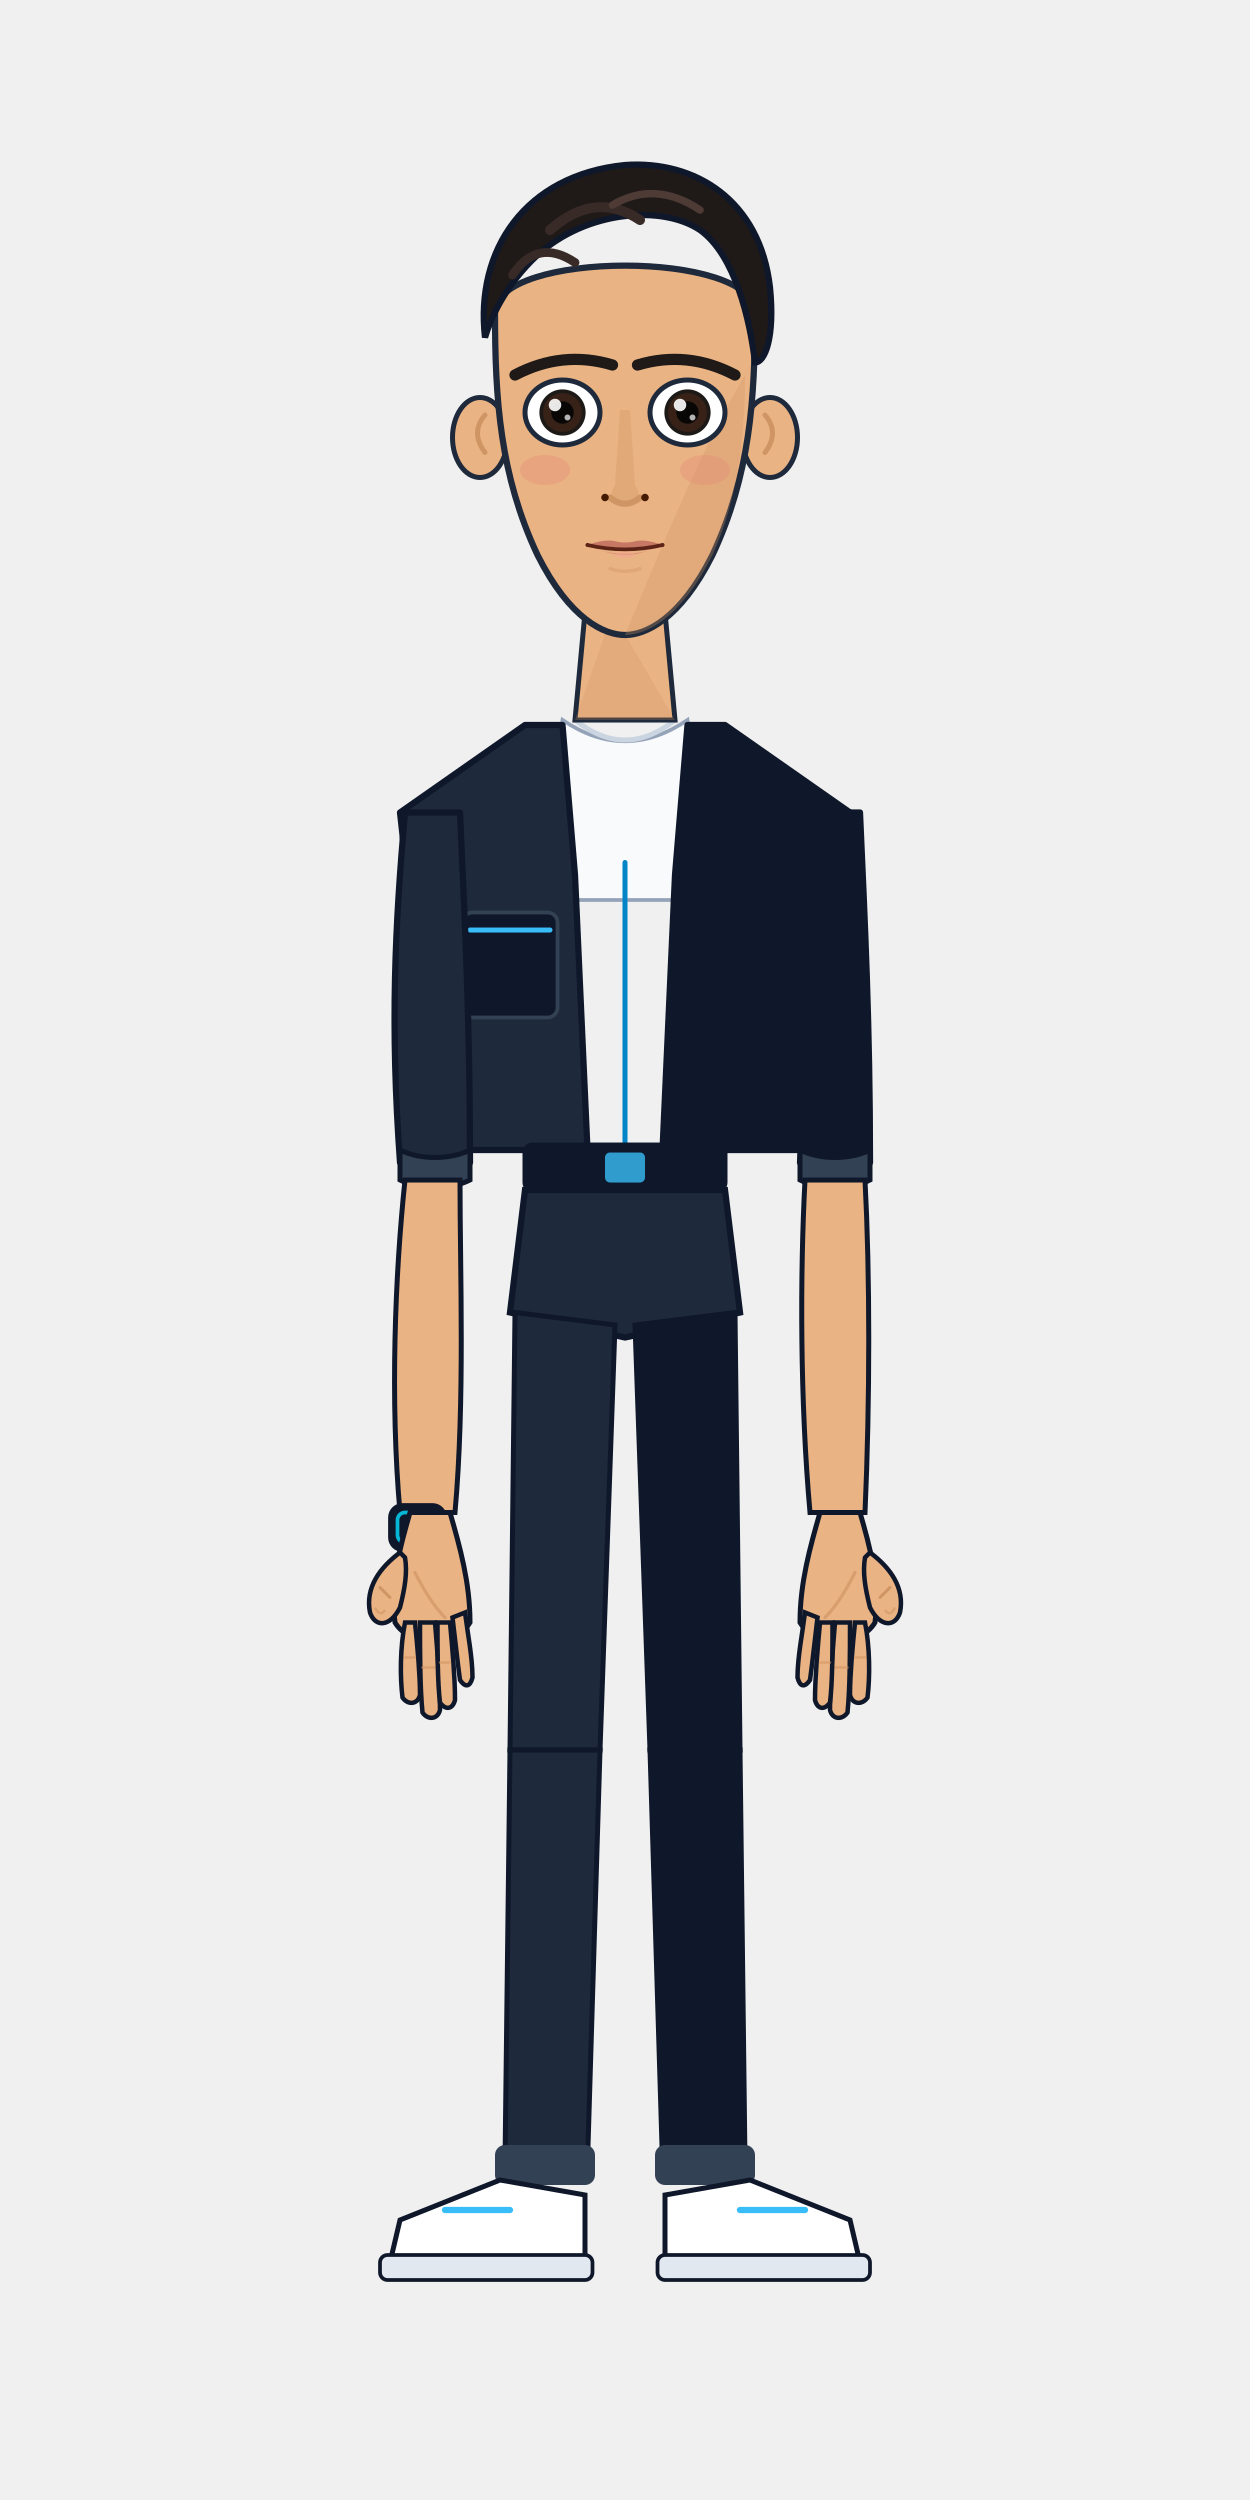
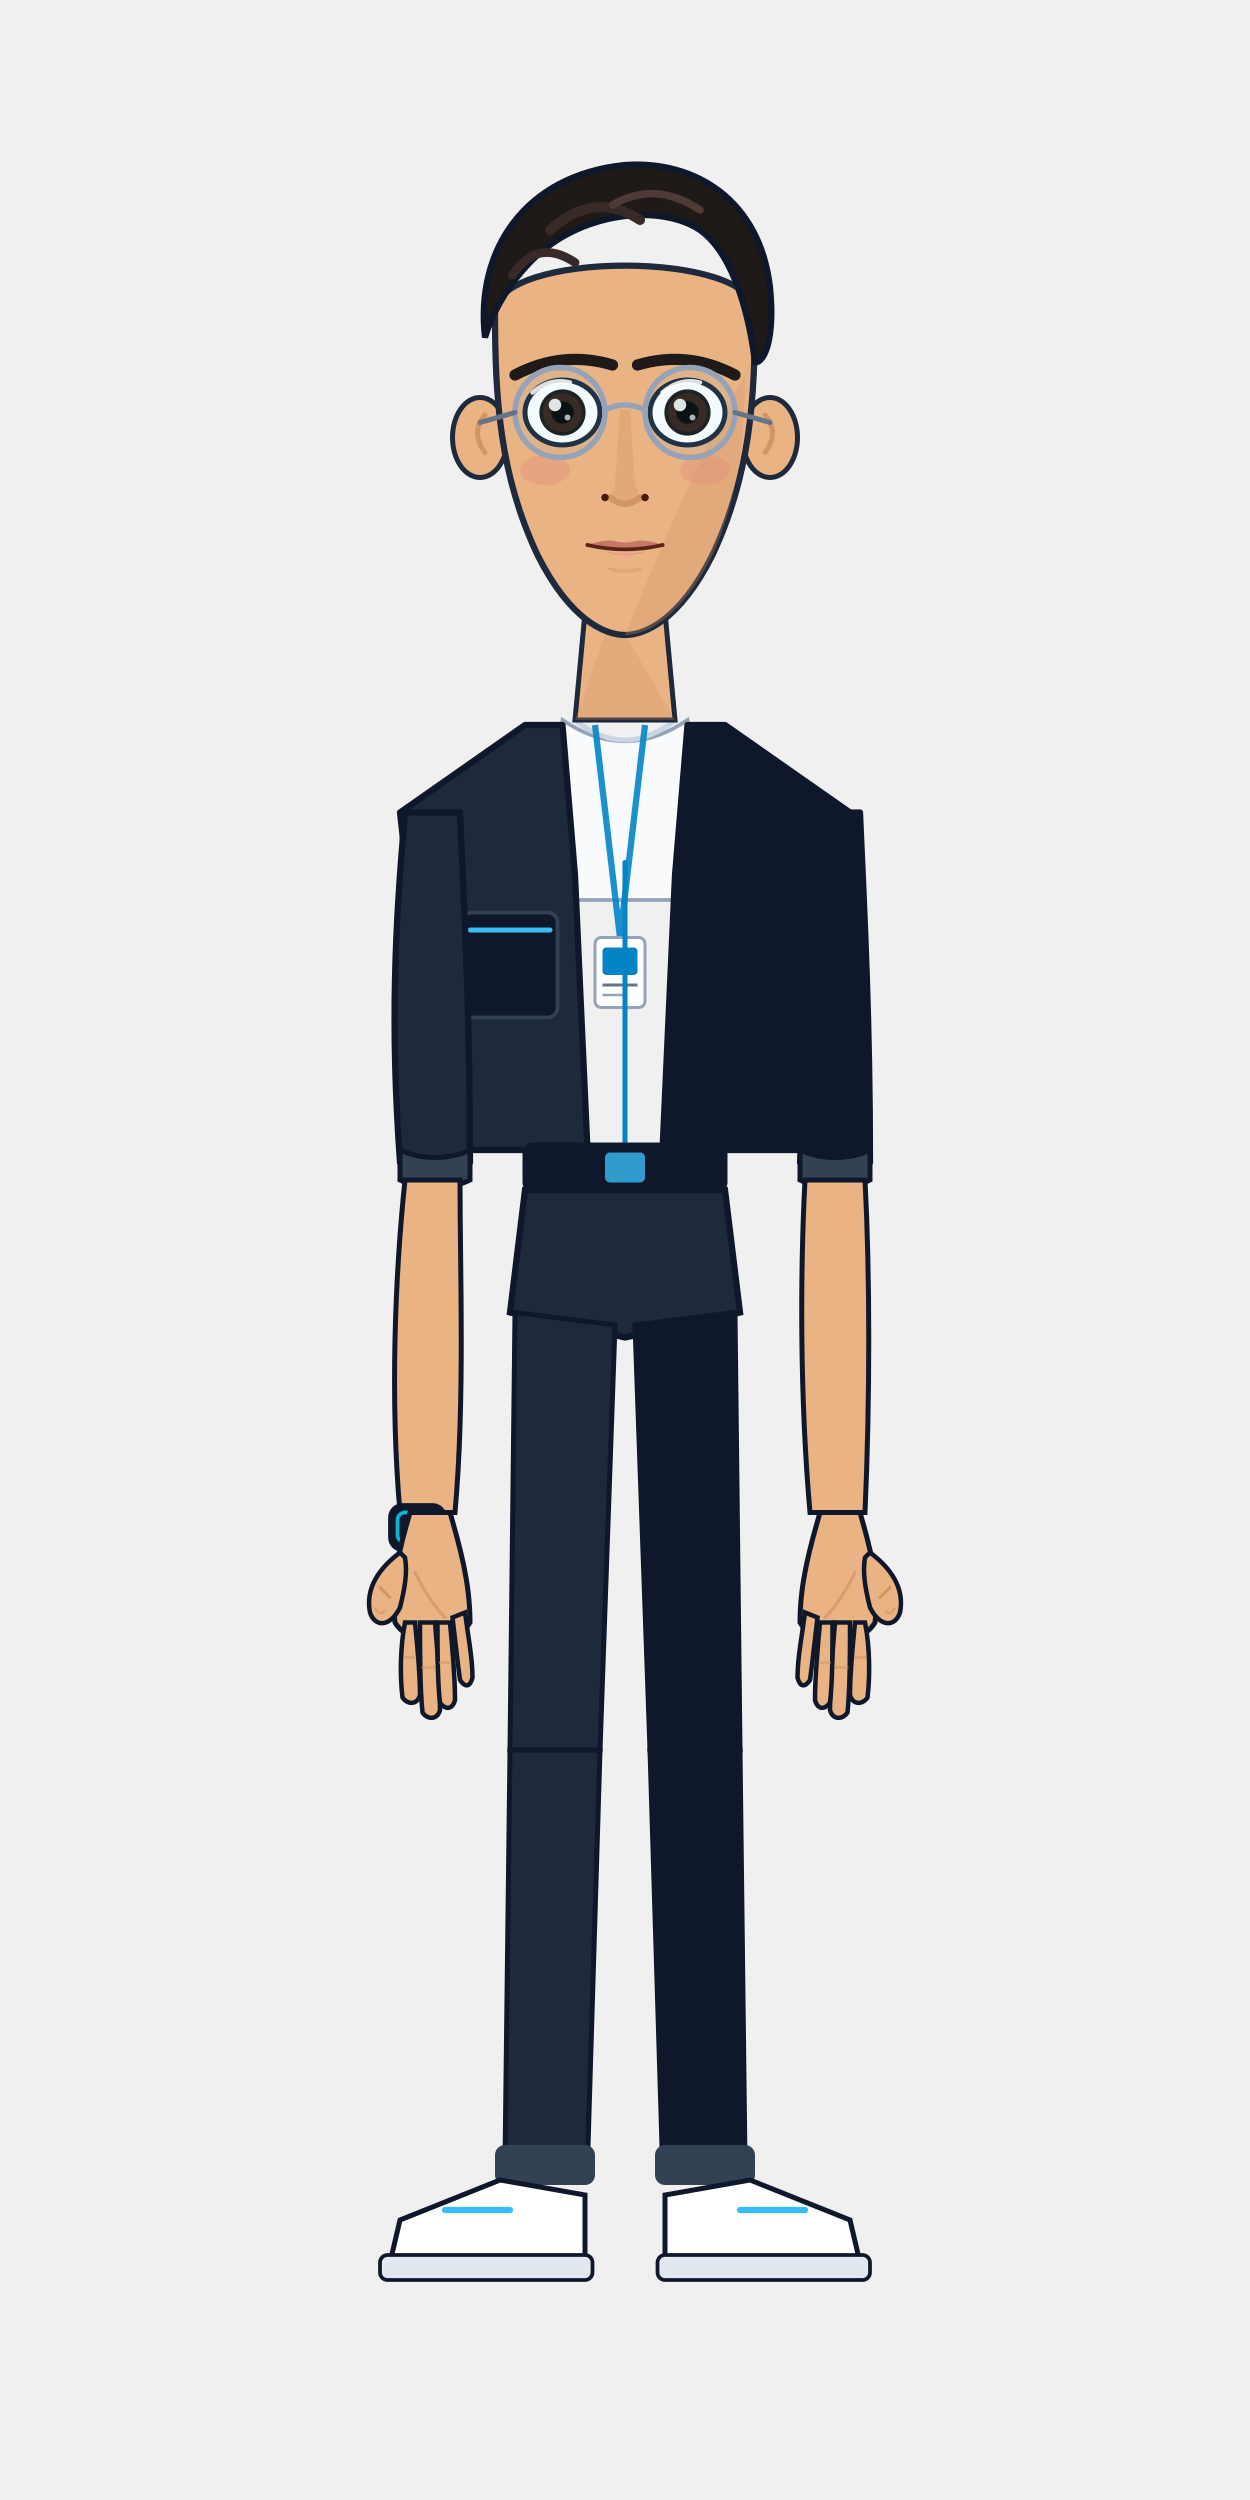
<svg xmlns="http://www.w3.org/2000/svg" viewBox="0 50 500 1000" width="500" height="1000">
  <g id="modern_character_root">
    <path d="M 210 526 L 290 526 L 296 575 L 250 585 L 204 575 Z" fill="#1e293b" stroke="#0f172a" stroke-width="2.5" />
    <path d="M 206 575 L 246 580 L 240 750 L 204 750 Z" fill="#1e293b" stroke="#0f172a" stroke-width="2" />
    <path d="M 204 750 L 240 750 L 235 915 L 202 915 Z" fill="#1e293b" stroke="#0f172a" stroke-width="2" />
    <rect x="198" y="908" width="40" height="16" rx="4" fill="#334155" />
    <path d="M 254 580 L 294 575 L 296 750 L 260 750 Z" fill="#0f172a" stroke="#0f172a" stroke-width="2" />
    <path d="M 260 750 L 296 750 L 298 915 L 265 915 Z" fill="#0f172a" stroke="#0f172a" stroke-width="2" />
    <rect x="262" y="908" width="40" height="16" rx="4" fill="#334155" />
    <path d="M 156 955 L 234 955 L 234 928 L 200 922 L 160 938 Z" fill="#ffffff" stroke="#0f172a" stroke-width="2" />
    <rect x="152" y="952" width="85" height="10" rx="3" fill="#e2e8f0" stroke="#0f172a" stroke-width="1.5" />
    <line x1="178" y1="934" x2="204" y2="934" stroke="#38bdf8" stroke-width="2.5" stroke-linecap="round" />
    <path d="M 266 955 L 344 955 L 340 938 L 300 922 L 266 928 Z" fill="#ffffff" stroke="#0f172a" stroke-width="2" />
    <rect x="263" y="952" width="85" height="10" rx="3" fill="#e2e8f0" stroke="#0f172a" stroke-width="1.5" />
    <line x1="296" y1="934" x2="322" y2="934" stroke="#38bdf8" stroke-width="2.5" stroke-linecap="round" />
    <path d="M 225 338 Q 250 355 275 338 L 285 410 L 215 410 Z" fill="#f8fafc" stroke="#94a3b8" stroke-width="1.5" />
    <path d="M 230 338 Q 250 354 270 338" stroke="#cbd5e1" stroke-width="2" fill="none" />
    <path d="M 210 340 L 160 375 L 175 510 L 235 510 L 230 400 L 225 340 Z" fill="#1e293b" stroke="#0f172a" stroke-width="2.5" stroke-linejoin="round" />
    <path d="M 290 340 L 340 375 L 325 510 L 265 510 L 270 400 L 275 340 Z" fill="#0f172a" stroke="#0f172a" stroke-width="2.5" stroke-linejoin="round" />
+     <path d="M 238 340 L 248 425 L 258 340" stroke="#0284c7" stroke-width="2.5" fill="none" opacity="0.9" />
+     <rect x="238" y="425" width="20" height="28" rx="2.5" fill="#ffffff" stroke="#94a3b8" stroke-width="1.2" />
+     <rect x="241" y="429" width="14" height="11" rx="1.5" fill="#0284c7" />
+     <line x1="241" y1="444" x2="255" y2="444" stroke="#64748b" stroke-width="1.2" />
+     <line x1="241" y1="448" x2="250" y2="448" stroke="#94a3b8" stroke-width="1" />
    <line x1="250" y1="395" x2="250" y2="510" stroke="#0284c7" stroke-width="2" stroke-linecap="round" />
    <rect x="185" y="415" width="38" height="42" rx="4" fill="#0f172a" stroke="#334155" stroke-width="1.5" />
    <line x1="188" y1="422" x2="220" y2="422" stroke="#38bdf8" stroke-width="2" stroke-linecap="round" />
    <rect x="210" y="508" width="80" height="18" rx="3" fill="#0f172a" stroke="#0f172a" stroke-width="2" />
    <rect x="242" y="511" width="16" height="12" rx="2" fill="#38bdf8" opacity="0.8" />
    <path d="M 162 375 C 158 420, 156 460, 160 515 C 168 518, 182 518, 188 515 C 188 460, 186 420, 184 375 Z" fill="#1e293b" stroke="#0f172a" stroke-width="2.5" stroke-linejoin="round" />
    <path d="M 160 510 C 168 514, 180 514, 188 510 L 188 522 C 180 526, 168 526, 160 522 Z" fill="#334155" stroke="#0f172a" stroke-width="2" />
    <path d="M 162 522 C 158 560, 156 610, 160 655 L 182 655 C 186 610, 184 560, 184 522 Z" fill="#eab383" stroke="#0f172a" stroke-width="2" />
    <rect x="156" y="652" width="22" height="18" rx="5" fill="#0f172a" stroke="#0f172a" stroke-width="1.5" />
    <rect x="159" y="655" width="16" height="12" rx="3" fill="#0f172a" stroke="#06b6d4" stroke-width="1.5" />
    <circle cx="167" cy="661" r="3" fill="#06b6d4" opacity="0.85" />
    <g id="human_hand_l" transform="translate(164, 655) scale(1, 1)">
      <path d="M 0 0 C -4 14, -8 28, -6 44 C 0 54, 18 54, 24 44 C 24 28, 20 14, 16 0 Z" fill="#eab383" stroke="#0f172a" stroke-width="2" />
      <path d="M -4 16 C -12 22, -18 30, -16 40 C -14 46, -8 46, -4 38 C -2 30, -1 24, -2 18 Z" fill="#eab383" stroke="#0f172a" stroke-width="1.8" stroke-linejoin="round" />
      <line x1="-12" y1="30" x2="-8" y2="34" stroke="#d09564" stroke-width="1.2" stroke-linecap="round" />
      <path d="M -14 38 Q -12 42 -10 39" stroke="#d09564" stroke-width="1" fill="none" opacity="0.6" />
      <path d="M -2 44 C -4 54, -4 66, -3 74 C -1 77, 3 77, 4 73 C 4 65, 3 54, 2 44 Z" fill="#eab383" stroke="#0f172a" stroke-width="1.8" />
      <line x1="-2" y1="58" x2="2" y2="58" stroke="#d09564" stroke-width="1" stroke-linecap="round" opacity="0.6" />
      <path d="M 4 44 C 4 56, 4 70, 5 80 C 7 83, 11 83, 12 79 C 12 69, 11 56, 10 44 Z" fill="#eab383" stroke="#0f172a" stroke-width="1.8" />
      <line x1="5" y1="62" x2="10" y2="62" stroke="#d09564" stroke-width="1" stroke-linecap="round" opacity="0.6" />
      <path d="M 11 44 C 11 55, 11 68, 12 76 C 14 79, 17 79, 18 75 C 18 66, 17 55, 16 44 Z" fill="#eab383" stroke="#0f172a" stroke-width="1.8" />
      <line x1="12" y1="60" x2="16" y2="60" stroke="#d09564" stroke-width="1" stroke-linecap="round" opacity="0.6" />
      <path d="M 17 42 C 18 50, 19 60, 20 67 C 22 70, 24 70, 25 66 C 25 58, 23 48, 22 40 Z" fill="#eab383" stroke="#0f172a" stroke-width="1.8" />
      <path d="M 2 24 C 6 32, 10 38, 14 42" stroke="#d09564" stroke-width="1.3" fill="none" stroke-linecap="round" opacity="0.7" />
    </g>
    <path d="M 315 375 C 320 420, 324 460, 320 515 C 328 518, 342 518, 348 515 C 348 460, 346 420, 344 375 Z" fill="#0f172a" stroke="#0f172a" stroke-width="2.5" stroke-linejoin="round" />
    <path d="M 320 510 C 328 514, 340 514, 348 510 L 348 522 C 340 526, 328 526, 320 522 Z" fill="#334155" stroke="#0f172a" stroke-width="2" />
    <path d="M 322 522 C 320 560, 320 610, 324 655 L 346 655 C 348 610, 348 560, 346 522 Z" fill="#eab383" stroke="#0f172a" stroke-width="2" />
    <g id="human_hand_r" transform="translate(344, 655) scale(-1, 1)">
      <path d="M 0 0 C -4 14, -8 28, -6 44 C 0 54, 18 54, 24 44 C 24 28, 20 14, 16 0 Z" fill="#eab383" stroke="#0f172a" stroke-width="2" />
      <path d="M -4 16 C -12 22, -18 30, -16 40 C -14 46, -8 46, -4 38 C -2 30, -1 24, -2 18 Z" fill="#eab383" stroke="#0f172a" stroke-width="1.8" stroke-linejoin="round" />
      <line x1="-12" y1="30" x2="-8" y2="34" stroke="#d09564" stroke-width="1.2" stroke-linecap="round" />
      <path d="M -14 38 Q -12 42 -10 39" stroke="#d09564" stroke-width="1" fill="none" opacity="0.6" />
      <path d="M -2 44 C -4 54, -4 66, -3 74 C -1 77, 3 77, 4 73 C 4 65, 3 54, 2 44 Z" fill="#eab383" stroke="#0f172a" stroke-width="1.8" />
      <line x1="-2" y1="58" x2="2" y2="58" stroke="#d09564" stroke-width="1" stroke-linecap="round" opacity="0.6" />
      <path d="M 4 44 C 4 56, 4 70, 5 80 C 7 83, 11 83, 12 79 C 12 69, 11 56, 10 44 Z" fill="#eab383" stroke="#0f172a" stroke-width="1.8" />
      <line x1="5" y1="62" x2="10" y2="62" stroke="#d09564" stroke-width="1" stroke-linecap="round" opacity="0.6" />
      <path d="M 11 44 C 11 55, 11 68, 12 76 C 14 79, 17 79, 18 75 C 18 66, 17 55, 16 44 Z" fill="#eab383" stroke="#0f172a" stroke-width="1.8" />
      <line x1="12" y1="60" x2="16" y2="60" stroke="#d09564" stroke-width="1" stroke-linecap="round" opacity="0.6" />
      <path d="M 17 42 C 18 50, 19 60, 20 67 C 22 70, 24 70, 25 66 C 25 58, 23 48, 22 40 Z" fill="#eab383" stroke="#0f172a" stroke-width="1.8" />
      <path d="M 2 24 C 6 32, 10 38, 14 42" stroke="#d09564" stroke-width="1.3" fill="none" stroke-linecap="round" opacity="0.7" />
    </g>
    <path d="M 234 295 L 230 338 L 270 338 L 266 295 Z" fill="#eab383" stroke="#1e293b" stroke-width="2" />
    <path d="M 245 295 L 230 338 L 270 338 Z" fill="#d09564" opacity="0.25" />
    <ellipse cx="192" cy="225" rx="11" ry="16" fill="#eab383" stroke="#1e293b" stroke-width="2" />
    <path d="M 194 216 Q 188 223 194 231" stroke="#d09564" stroke-width="2" fill="none" stroke-linecap="round" />
    <ellipse cx="308" cy="225" rx="11" ry="16" fill="#eab383" stroke="#1e293b" stroke-width="2" />
    <path d="M 306 216 Q 312 223 306 231" stroke="#d09564" stroke-width="2" fill="none" stroke-linecap="round" />
    <path d="M 198 175               C 198 150, 302 150, 302 175               C 302 210, 300 240, 285 272               C 272 298, 258 304, 250 304               C 242 304, 228 298, 215 272               C 200 240, 198 210, 198 175 Z" fill="#eab383" stroke="#1e293b" stroke-width="2.5" />
    <path d="M 250 304 C 258 304, 272 298, 285 272 C 295 250, 298 225, 298 200 C 280 230, 260 280, 250 304 Z" fill="#d09564" opacity="0.3" />
    <ellipse cx="218" cy="238" rx="10" ry="6" fill="#e28878" opacity="0.35" />
    <ellipse cx="282" cy="238" rx="10" ry="6" fill="#e28878" opacity="0.35" />
    <path d="M 194 185              C 190 150, 210 120, 250 116              C 278 114, 304 130, 308 165              C 310 185, 306 195, 302 195              C 300 178, 294 152, 280 142              C 265 132, 235 134, 215 152              C 202 164, 196 178, 194 185 Z" fill="#1f1917" stroke="#0f172a" stroke-width="2.5" />
    <path d="M 220 142 Q 238 126 256 138" stroke="#382a26" stroke-width="4" stroke-linecap="round" fill="none" />
    <path d="M 245 132 Q 262 122 280 134" stroke="#4e3b36" stroke-width="3" stroke-linecap="round" fill="none" />
    <path d="M 205 160 Q 215 145 230 155" stroke="#382a26" stroke-width="3.5" stroke-linecap="round" fill="none" />
    <path d="M 206 200 Q 225 190 245 196" stroke="#1f1917" stroke-width="4.5" stroke-linecap="round" fill="none" />
    <path d="M 255 196 Q 275 190 294 200" stroke="#1f1917" stroke-width="4.5" stroke-linecap="round" fill="none" />
    <ellipse cx="225" cy="215" rx="15" ry="13" fill="#ffffff" stroke="#1e293b" stroke-width="2" />
    <circle cx="225" cy="215" r="8.5" fill="#382218" stroke="#1c1917" stroke-width="1.5" />
    <circle cx="225" cy="215" r="4.5" fill="#090706" />
    <circle cx="222" cy="212" r="2.5" fill="#ffffff" opacity="0.9" />
    <circle cx="227" cy="217" r="1.2" fill="#ffffff" opacity="0.7" />
    <ellipse cx="275" cy="215" rx="15" ry="13" fill="#ffffff" stroke="#1e293b" stroke-width="2" />
    <circle cx="275" cy="215" r="8.5" fill="#382218" stroke="#1c1917" stroke-width="1.5" />
    <circle cx="275" cy="215" r="4.5" fill="#090706" />
    <circle cx="272" cy="212" r="2.5" fill="#ffffff" opacity="0.9" />
    <circle cx="277" cy="217" r="1.2" fill="#ffffff" opacity="0.7" />
+     <circle cx="224" cy="215" r="18" fill="#38bdf8" fill-opacity="0.06" stroke="#94a3b8" stroke-width="2.2" />
+     <path d="M 213 207 Q 220 201 228 203" stroke="#ffffff" stroke-width="1.8" stroke-linecap="round" fill="none" opacity="0.85" />
+     <circle cx="276" cy="215" r="18" fill="#38bdf8" fill-opacity="0.06" stroke="#94a3b8" stroke-width="2.2" />
+     <path d="M 265 207 Q 272 201 280 203" stroke="#ffffff" stroke-width="1.8" stroke-linecap="round" fill="none" opacity="0.85" />
+     <path d="M 242 214 Q 250 210 258 214" stroke="#94a3b8" stroke-width="2.2" stroke-linecap="round" fill="none" />
+     <path d="M 206 215 L 192 219" stroke="#64748b" stroke-width="2" stroke-linecap="round" />
+     <path d="M 294 215 L 308 219" stroke="#64748b" stroke-width="2" stroke-linecap="round" />
    <path d="M 248 214 L 246 244 Q 242 250 250 252 Q 258 250 254 244 L 252 214" fill="#d09564" opacity="0.35" />
    <path d="M 244 249 Q 250 254 256 249" stroke="#d09564" stroke-width="2.5" stroke-linecap="round" fill="none" />
    <circle cx="242" cy="249" r="1.5" fill="#451a03" />
    <circle cx="258" cy="249" r="1.5" fill="#451a03" />
    <path d="M 235 268 Q 242 265.5 246 266.5 Q 250 267.5 254 266.5 Q 258 265.5 265 268 C 258 269.5, 242 269.5, 235 268 Z" fill="#c77864" />
    <path d="M 237 268.5 Q 250 275.5 263 268.5 C 257 272.5, 243 272.5, 237 268.5 Z" fill="#dc8a75" />
    <ellipse cx="250" cy="272" rx="4.5" ry="1.2" fill="#f3a492" opacity="0.45" />
    <path d="M 244 277.5 Q 250 279.5 256 277.5" stroke="#d09564" stroke-width="1.4" fill="none" opacity="0.4" stroke-linecap="round" />
    <path d="M 235 268 Q 250 271.5 265 268" fill="none" stroke="#5c2417" stroke-width="1.5" stroke-linecap="round" />
    <circle cx="235" cy="268" r="0.75" fill="#5c2417" />
    <circle cx="265" cy="268" r="0.75" fill="#5c2417" />
  </g>
</svg>
